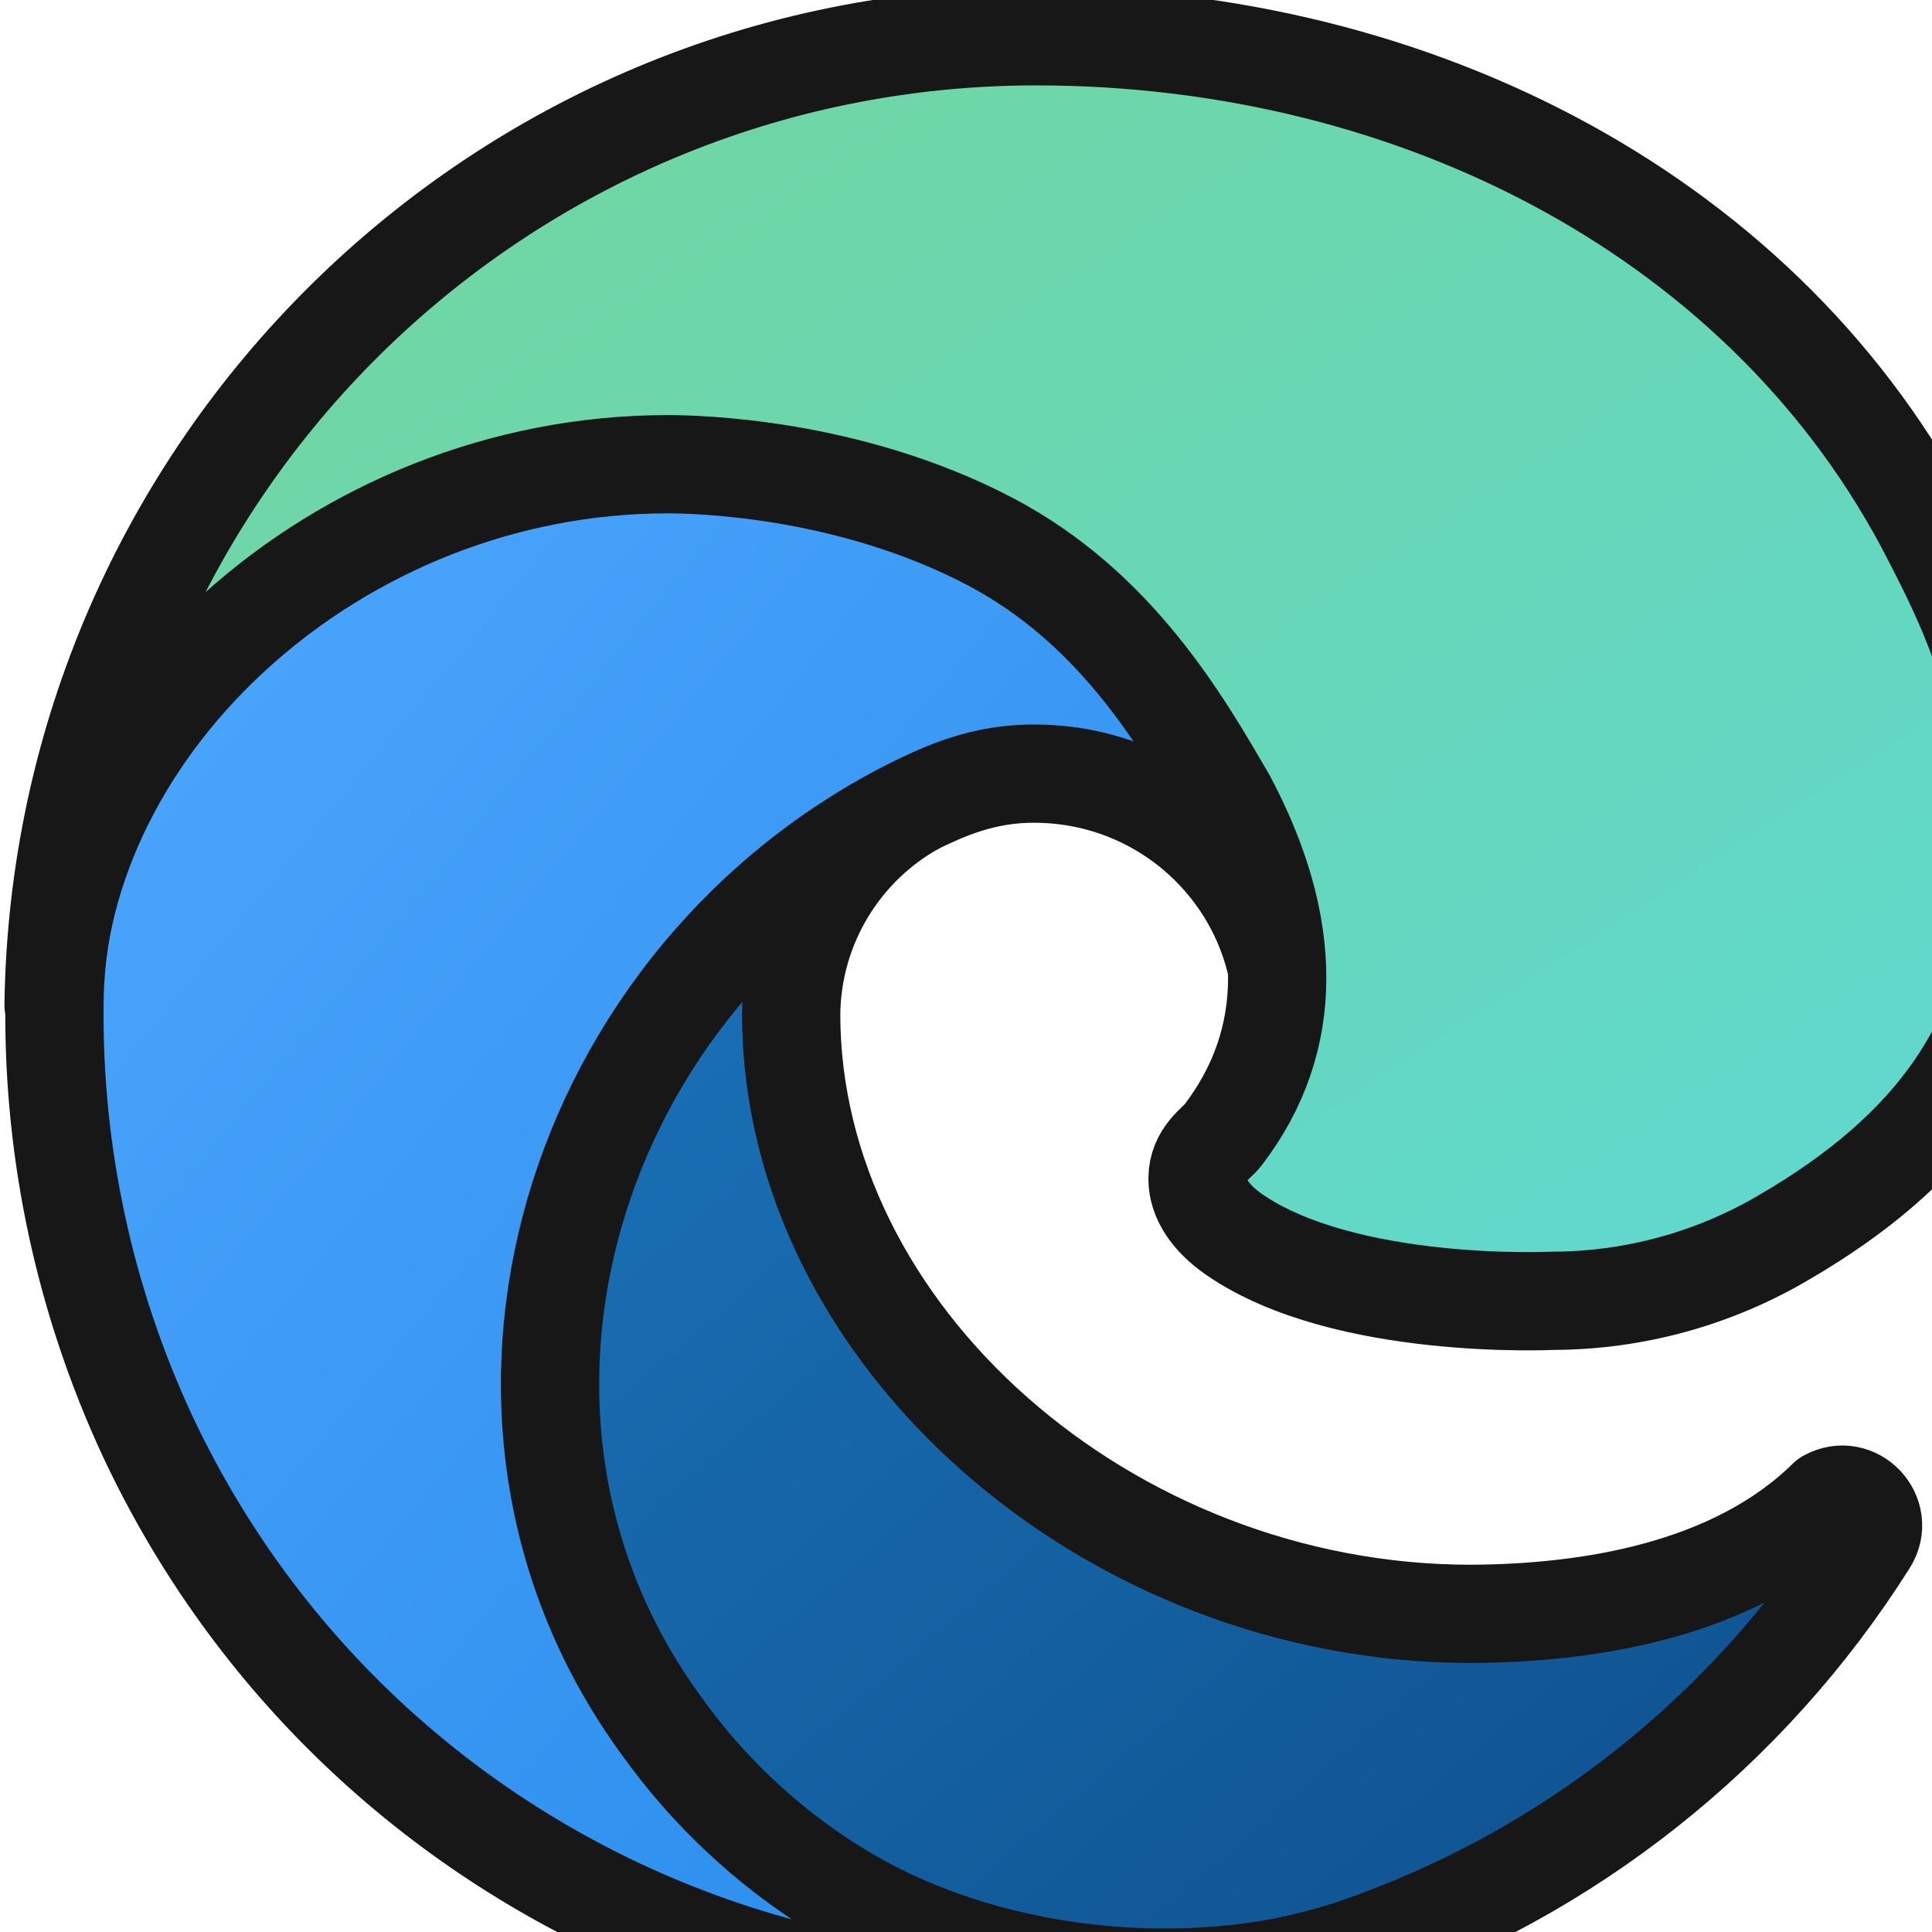
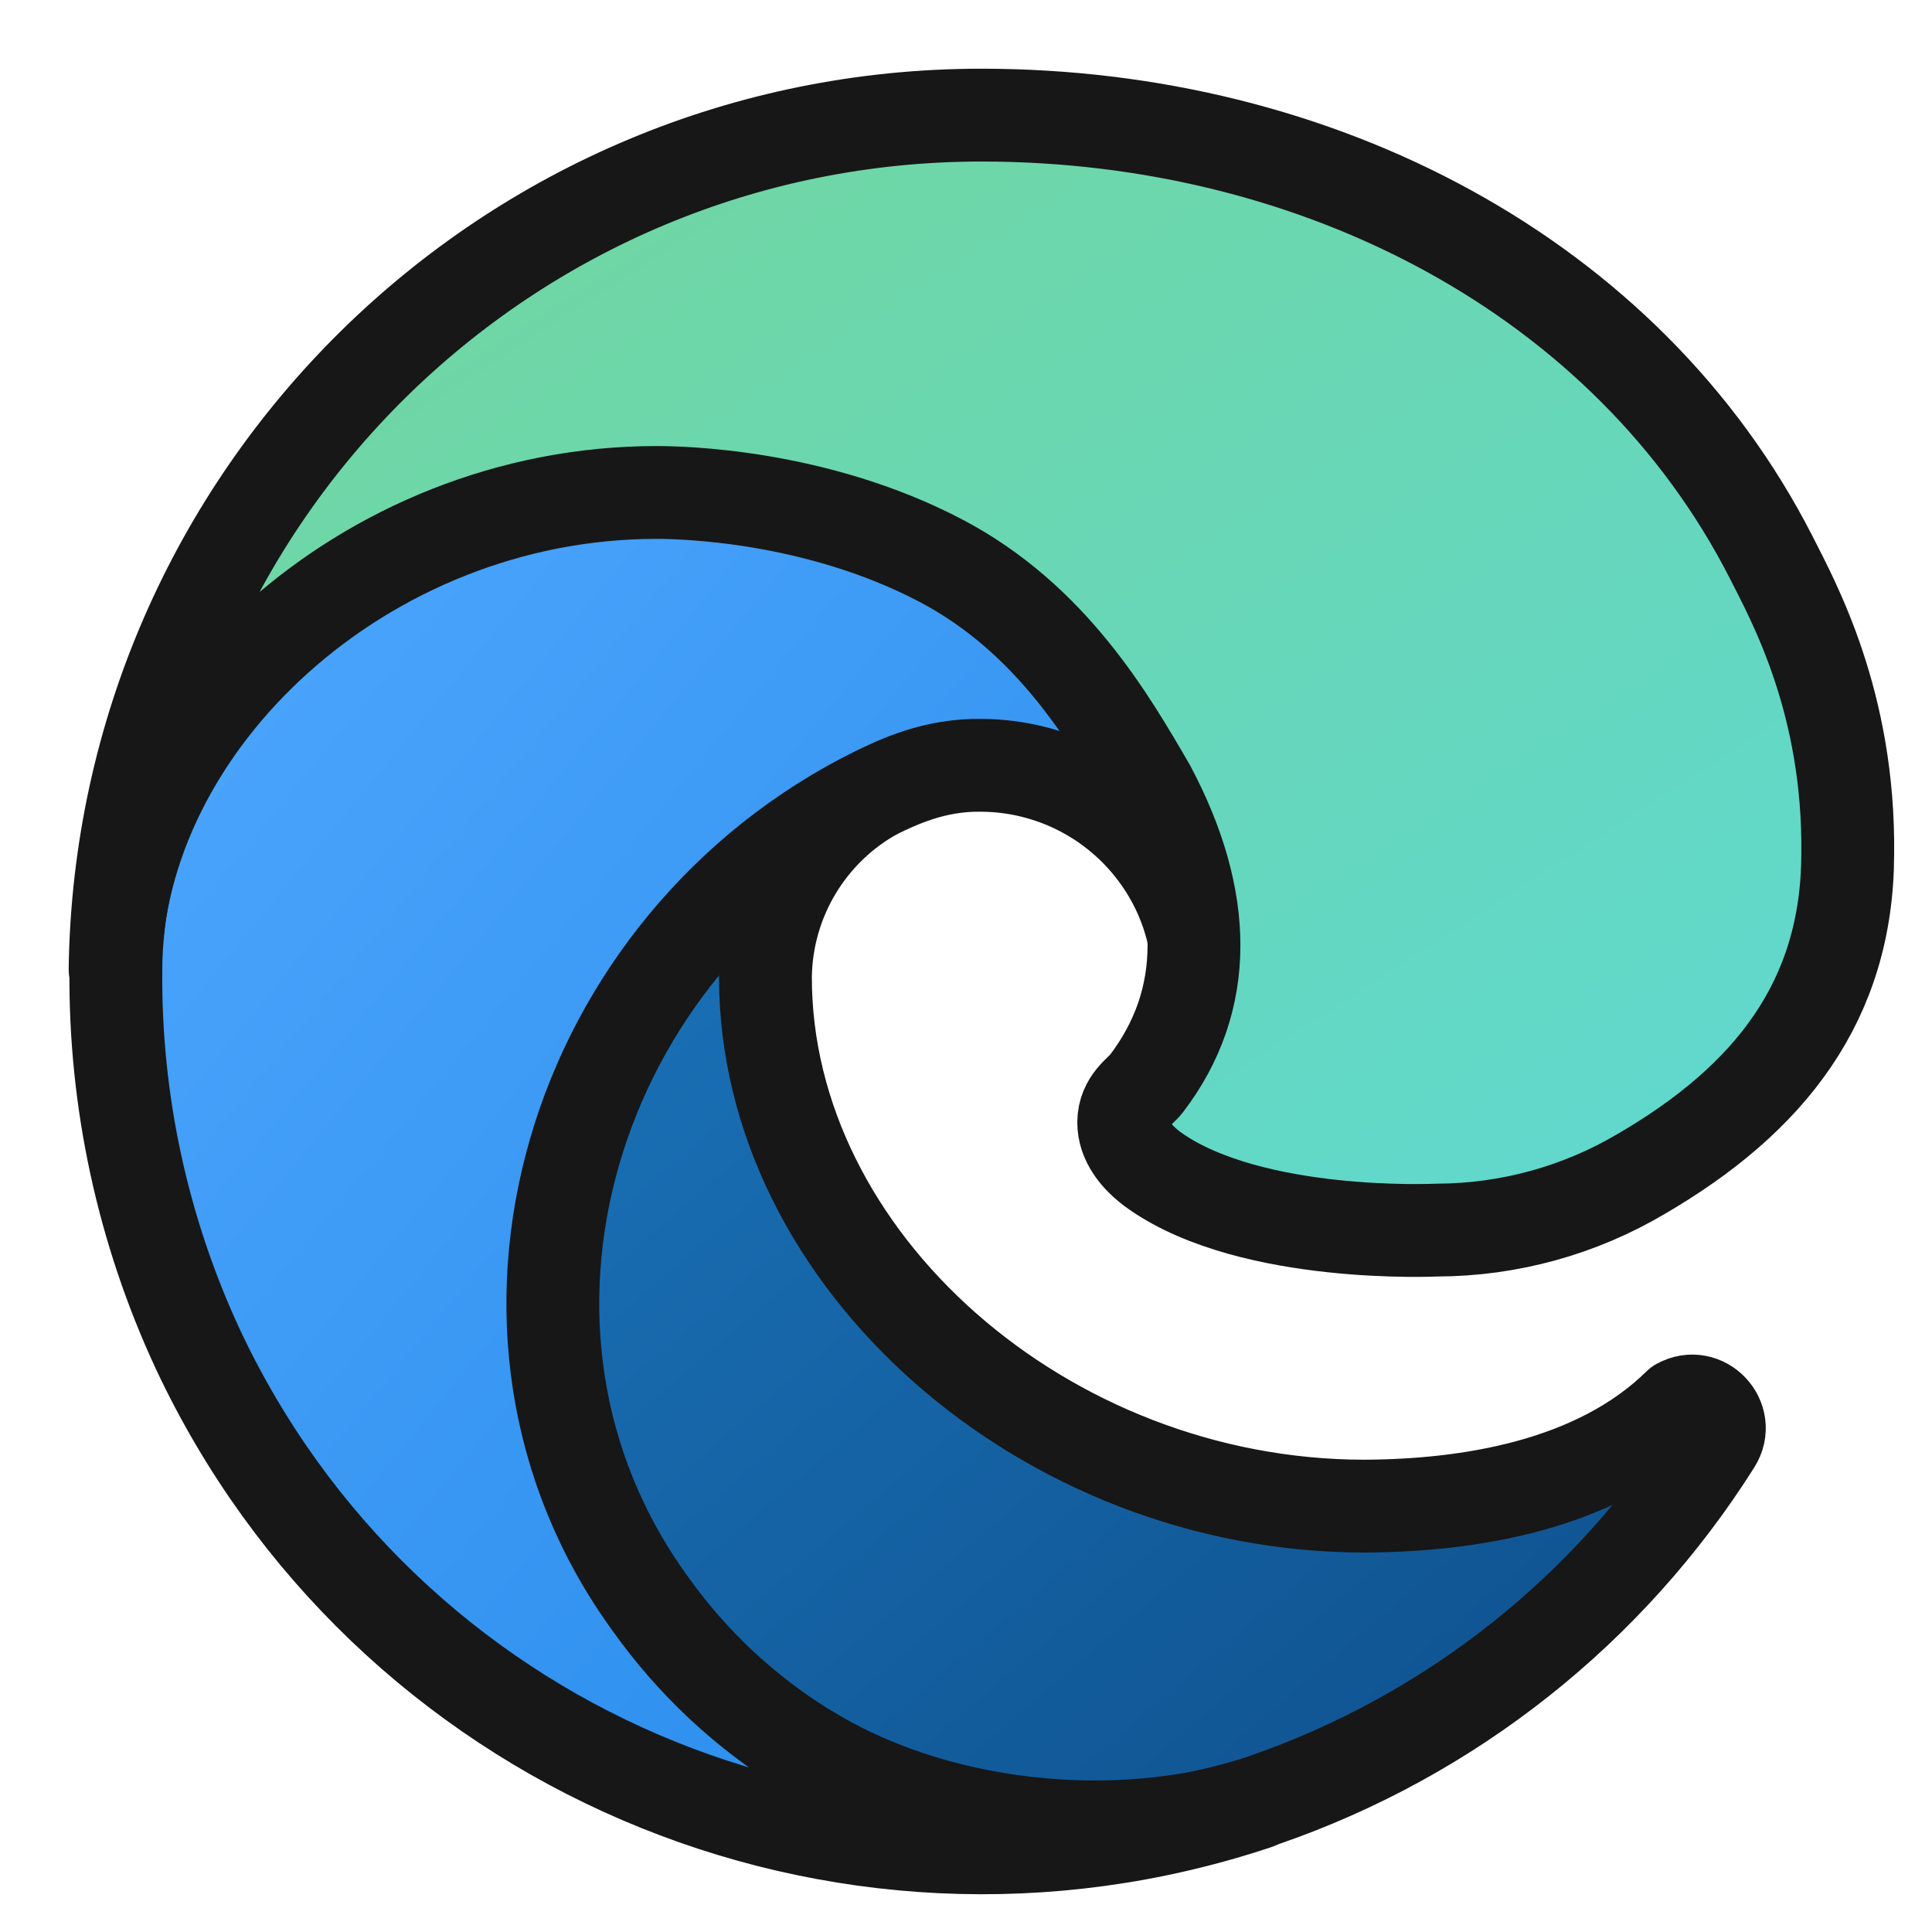
<svg xmlns="http://www.w3.org/2000/svg" viewBox="0 0 256 256" width="256" height="256">
  <defs>
    <linearGradient id="ed_top" x1="0%" y1="0%" x2="100%" y2="100%">
      <stop offset="0%" stop-color="#73D69A" />
      <stop offset="100%" stop-color="#5ED8D2" />
    </linearGradient>
    <linearGradient id="ed_mid" x1="0%" y1="0%" x2="100%" y2="100%">
      <stop offset="0%" stop-color="#4FA8FF" />
      <stop offset="100%" stop-color="#2488E8" />
    </linearGradient>
    <linearGradient id="ed_bot" x1="0%" y1="0%" x2="100%" y2="100%">
      <stop offset="0%" stop-color="#1B75BC" />
      <stop offset="100%" stop-color="#0E4E8A" />
    </linearGradient>
  </defs>
-   <g transform="translate(-11.5, -13.8) scale(4.65)">
-     <path d="m 54.542,45.673 c -2.683,2.64 -6.845,3.267 -10.158,3.283 -10.35,0 -19.366,-7.959 -19.366,-17.094 0.027,-2.495 1.402,-4.78 3.594,-5.973 -9.362,0.394 -11.768,10.148 -11.768,15.862 0,16.158 14.893,17.796 18.102,17.796 1.73,0 4.34,-0.503 5.906,-0.997 l 0.287,-0.096 c 6.027,-2.083 11.164,-6.156 14.567,-11.547 0.486,-0.766 -0.371,-1.674 -1.164,-1.233 z" fill="url(#ed_bot)" stroke="#171717" stroke-width="2.8" stroke-linejoin="round" stroke-linecap="round" />
-     <path d="m 26.287,56.8 c -1.951,-1.211 -3.642,-2.797 -4.974,-4.667 -6.464,-8.856 -2.537,-21.399 7.299,-26.244 0.682,-0.321 1.848,-0.903 3.399,-0.875 2.215,0.016 4.294,1.068 5.619,2.843 0.883,1.179 1.37,2.608 1.391,4.081 0,-0.046 5.35,-17.409 -17.498,-17.409 -9.602,0 -17.498,9.111 -17.498,17.105 -0.038,4.228 0.867,8.412 2.649,12.247 6.028,12.859 20.731,19.168 34.205,14.677 -4.613,1.454 -10.471,0.815 -14.572,-1.75 z" fill="url(#ed_mid)" stroke="#171717" stroke-width="2.8" stroke-linejoin="round" stroke-linecap="round" />
-     <path d="m 37.319,35.318 c -0.177,0.23 -0.722,0.547 -0.722,1.238 0,0.571 0.372,1.12 1.032,1.581 3.145,2.187 9.075,1.898 9.09,1.898 2.331,-0.006 4.617,-0.636 6.621,-1.826 4.113,-2.401 6.646,-5.563 6.656,-10.326 0.057,-4.901 -1.75,-8.16 -2.48,-9.603 C 52.882,9.215 42.877,4.001 31.998,4.001 16.687,4 4.215,16.295 4,31.601 4.105,23.61 12.049,16.196 21.498,16.196 c 0.766,0 5.131,0.074 9.187,2.202 3.574,1.876 5.446,5.103 6.748,7.349 1.892,3.569 1.973,6.847 -0.114,9.571 z" fill="url(#ed_top)" stroke="#171717" stroke-width="2.8" stroke-linejoin="round" stroke-linecap="round" />
+   <g transform="translate(-1.15, -1.15) scale(4.100)">
+     <path d="m 54.542,45.673 c -2.683,2.64 -6.845,3.267 -10.158,3.283 -10.35,0 -19.366,-7.959 -19.366,-17.094 0.027,-2.495 1.402,-4.78 3.594,-5.973 -9.362,0.394 -11.768,10.148 -11.768,15.862 0,16.158 14.893,17.796 18.102,17.796 1.73,0 4.34,-0.503 5.906,-0.997 l 0.287,-0.096 c 6.027,-2.083 11.164,-6.156 14.567,-11.547 0.486,-0.766 -0.371,-1.674 -1.164,-1.233 z" fill="url(#ed_bot)" stroke="#171717" stroke-width="3.0" stroke-linejoin="round" stroke-linecap="round" />
+     <path d="m 26.287,56.8 c -1.951,-1.211 -3.642,-2.797 -4.974,-4.667 -6.464,-8.856 -2.537,-21.399 7.299,-26.244 0.682,-0.321 1.848,-0.903 3.399,-0.875 2.215,0.016 4.294,1.068 5.619,2.843 0.883,1.179 1.37,2.608 1.391,4.081 0,-0.046 5.35,-17.409 -17.498,-17.409 -9.602,0 -17.498,9.111 -17.498,17.105 -0.038,4.228 0.867,8.412 2.649,12.247 6.028,12.859 20.731,19.168 34.205,14.677 -4.613,1.454 -10.471,0.815 -14.572,-1.75 z" fill="url(#ed_mid)" stroke="#171717" stroke-width="3.0" stroke-linejoin="round" stroke-linecap="round" />
+     <path d="m 37.319,35.318 c -0.177,0.23 -0.722,0.547 -0.722,1.238 0,0.571 0.372,1.12 1.032,1.581 3.145,2.187 9.075,1.898 9.09,1.898 2.331,-0.006 4.617,-0.636 6.621,-1.826 4.113,-2.401 6.646,-5.563 6.656,-10.326 0.057,-4.901 -1.75,-8.16 -2.48,-9.603 C 52.882,9.215 42.877,4.001 31.998,4.001 16.687,4 4.215,16.295 4,31.601 4.105,23.61 12.049,16.196 21.498,16.196 c 0.766,0 5.131,0.074 9.187,2.202 3.574,1.876 5.446,5.103 6.748,7.349 1.892,3.569 1.973,6.847 -0.114,9.571 z" fill="url(#ed_top)" stroke="#171717" stroke-width="3.0" stroke-linejoin="round" stroke-linecap="round" />
  </g>
</svg>
